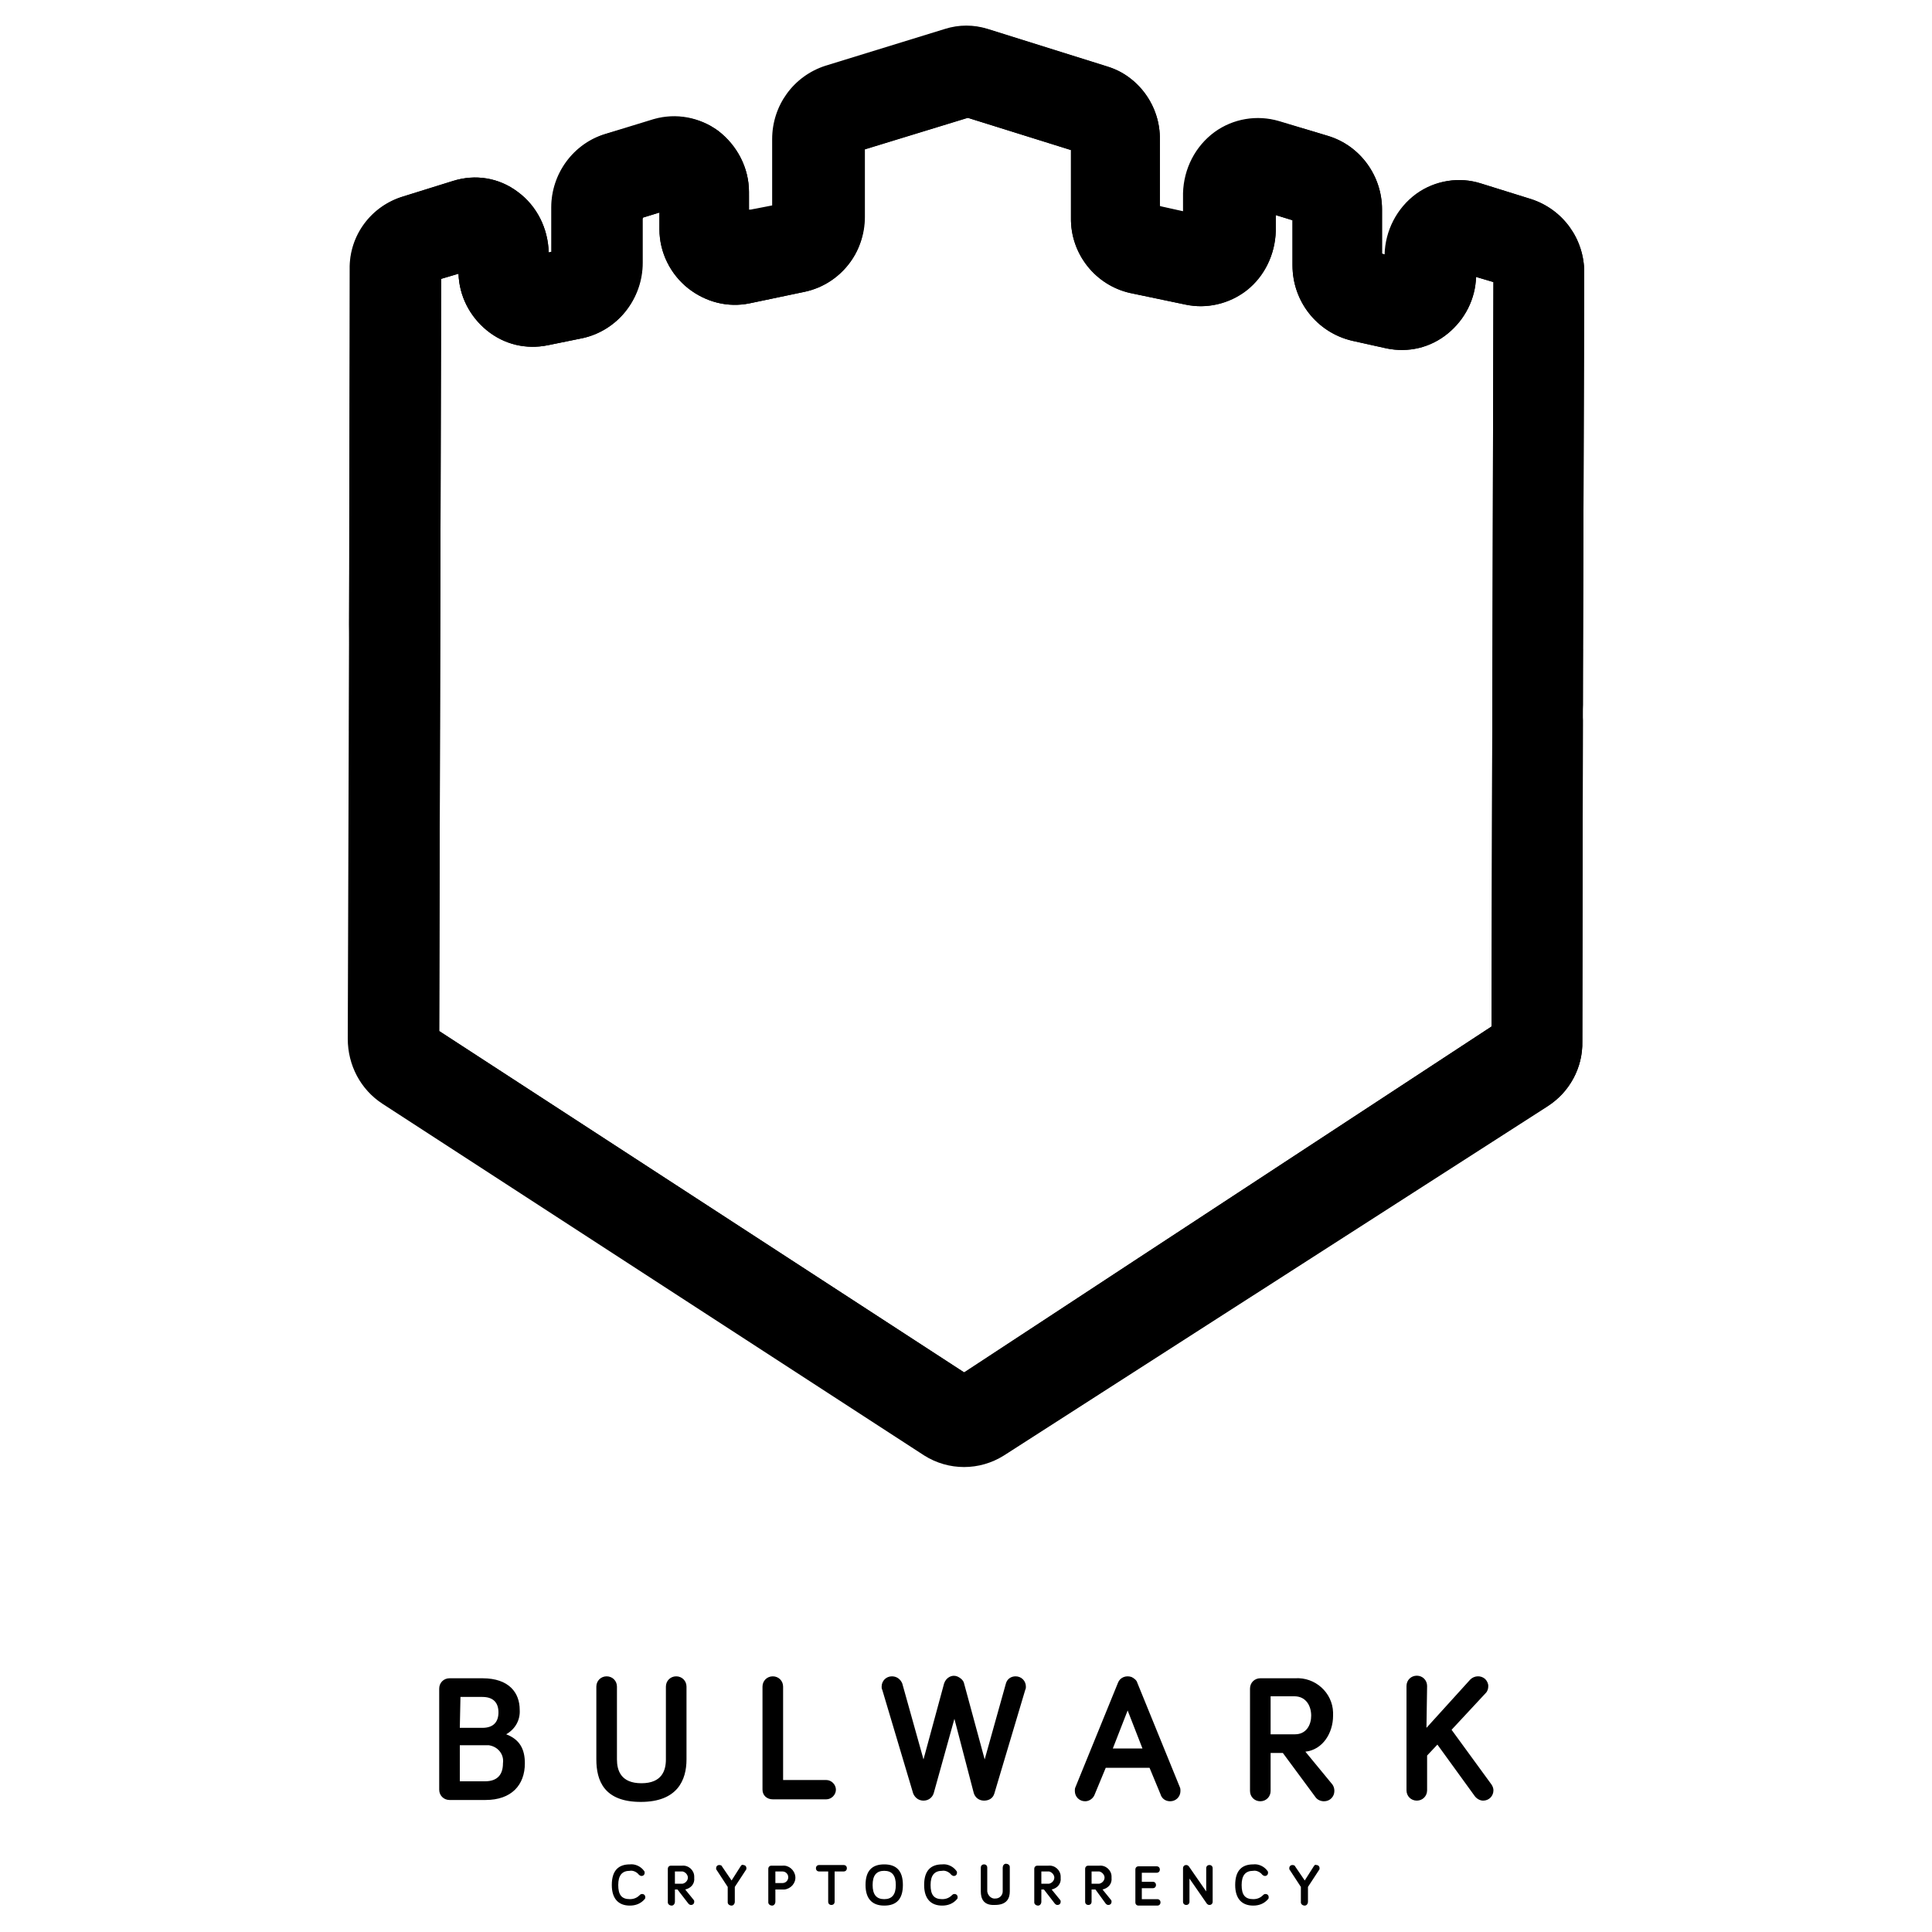
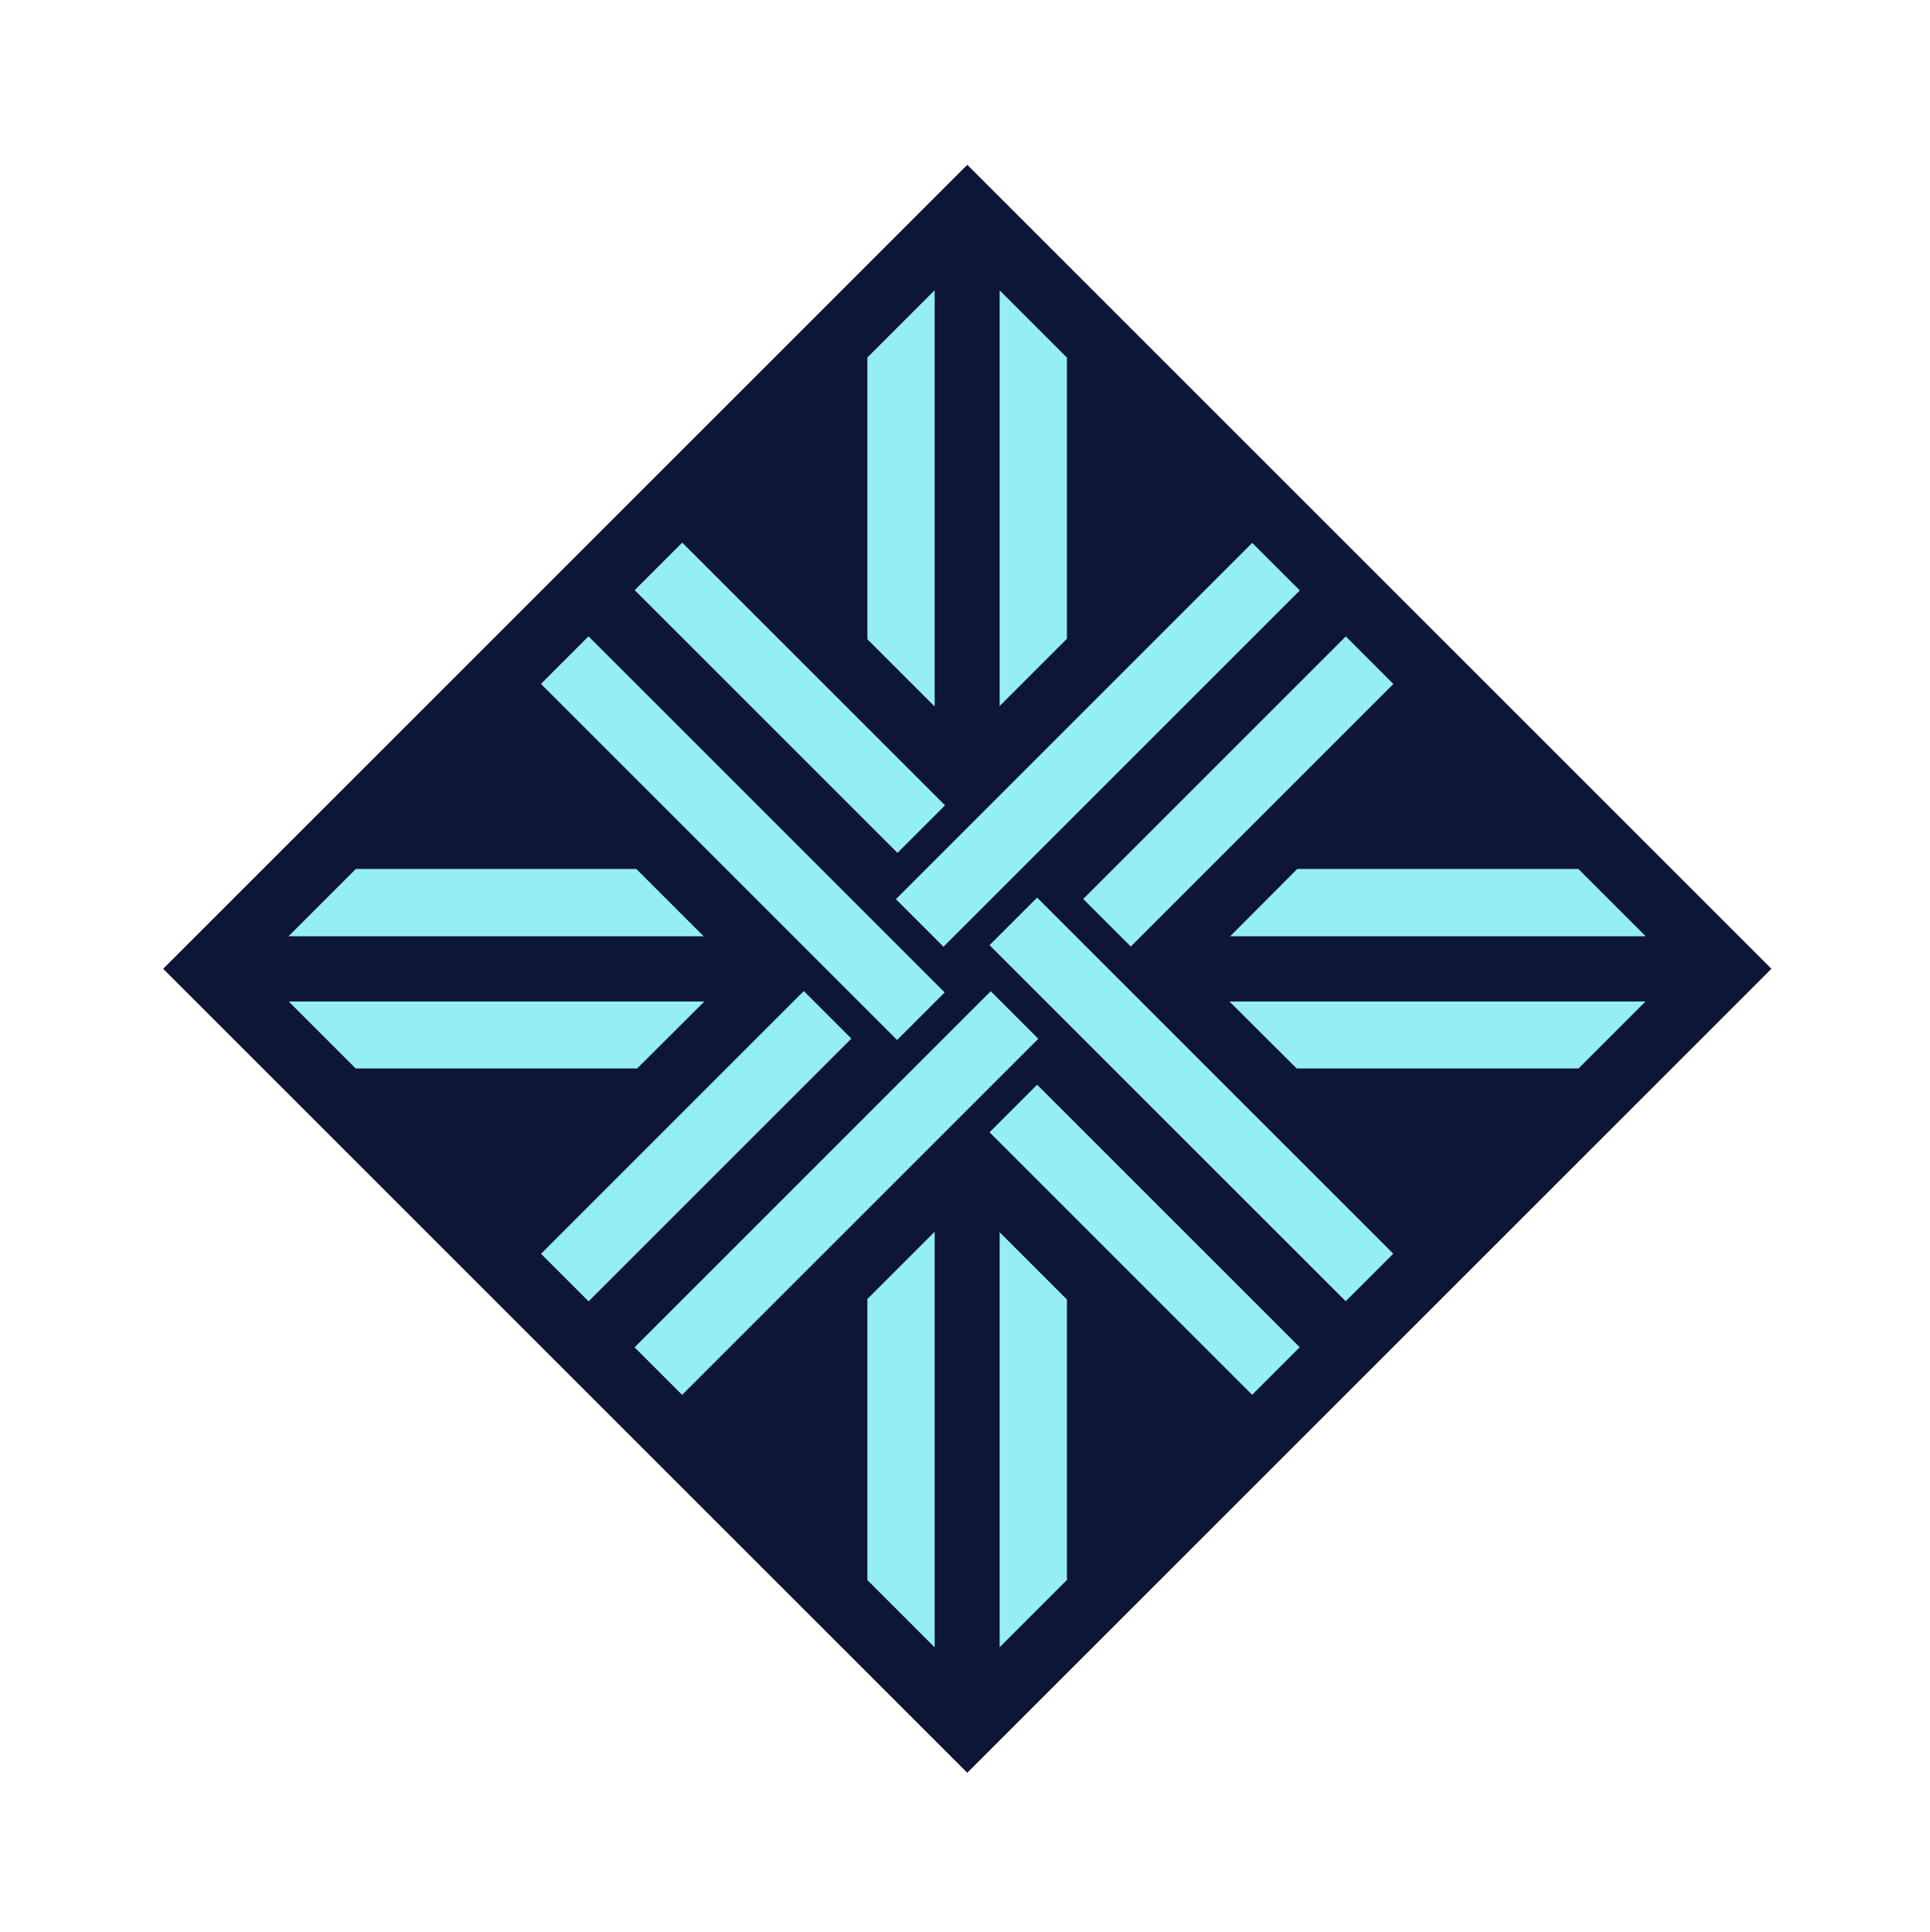
- <svg xmlns="http://www.w3.org/2000/svg" xmlns:xlink="http://www.w3.org/1999/xlink" viewBox="0 0 300 300" enable-background="new 0 0 300 300">
-   <style type="text/css">.st0{clip-path:url(#SVGID_2_);} .st1{opacity:0.19;enable-background:new ;}</style>
-   <g id="Layer_1-2">
-     <path d="M69.8 279.5c-.9 0-1.6-.7-1.6-1.6v-15.7c0-.9.7-1.6 1.6-1.6h5.1c4.2 0 5.8 2.3 5.8 4.9.1 1.6-.7 3-2.1 3.8 2.1.8 2.9 2.3 2.9 4.5 0 3.4-2.1 5.7-6.1 5.7h-5.6zm1.6-11.2h3.5c1.8 0 2.5-1 2.5-2.4s-.7-2.4-2.5-2.4h-3.4l-.1 4.8zm0 8.3h3.9c2 0 2.8-1.1 2.8-2.8.2-1.4-.8-2.6-2.2-2.8h-4.5v5.6zm21.2-3.4v-11.3c0-.9.7-1.6 1.6-1.6s1.6.7 1.6 1.6v11.3c0 1.7.6 3.7 3.8 3.7 3.2 0 3.8-2 3.8-3.7v-11.3c0-.9.7-1.6 1.6-1.6.9 0 1.6.7 1.6 1.6v11.3c0 3.2-1.4 6.6-7.1 6.6s-6.9-3.3-6.9-6.6zm35.7 3.2c.8 0 1.5.7 1.5 1.5s-.7 1.5-1.5 1.5h-8.3c-.9 0-1.6-.6-1.6-1.5v-16c0-.9.7-1.6 1.6-1.6s1.6.7 1.6 1.6v14.5h6.7zm19.9-9.5l-3.2 11.5c-.2.7-.8 1.2-1.6 1.2-.7 0-1.3-.4-1.6-1.1l-4.8-16.1c-.1-.2-.1-.3-.1-.5 0-.9.7-1.6 1.6-1.6.7 0 1.3.4 1.6 1.1l3.3 11.8 3.2-11.8c.3-.9 1.2-1.4 2-1.1.5.2 1 .6 1.1 1.1l3.2 11.8 3.3-11.8c.2-.7.8-1.1 1.5-1.1.9 0 1.6.7 1.6 1.6 0 .2 0 .3-.1.5l-4.8 16.1c-.2.7-.8 1.1-1.6 1.1s-1.4-.5-1.6-1.2l-3-11.5zm23.5 7.6l-1.7 4.1c-.2.6-.8 1.1-1.5 1.1-.9 0-1.6-.7-1.6-1.6 0-.2 0-.4.1-.6l6.6-16.2c.3-.8 1.2-1.2 2.1-.9.4.2.8.5.9.9l6.6 16.2c.1.2.1.4.1.6 0 .9-.7 1.6-1.6 1.6-.7 0-1.3-.4-1.5-1.1l-1.7-4.1h-6.8zm3.4-8.9l-2.3 5.9h4.6l-2.3-5.9zm22.2 6.6v5.9c0 .9-.7 1.6-1.6 1.6s-1.6-.7-1.6-1.6v-15.9c0-.9.7-1.6 1.6-1.6h5.4c3.1-.2 5.8 2.2 5.9 5.3v.5c0 2.7-1.6 5.3-4.3 5.6l4.2 5.1c.2.3.3.6.3 1 0 .9-.7 1.6-1.6 1.6-.5 0-1-.2-1.3-.6l-5.1-6.9h-1.9zm0-8.8v5.9h3.8c1.8 0 2.5-1.4 2.5-2.9s-.8-3-2.6-3h-3.7zm24.2 4.9l6.8-7.5c.6-.6 1.6-.7 2.3-.1.3.3.5.7.5 1.1 0 .4-.1.8-.4 1.1l-5.3 5.7 6.2 8.5c.2.3.3.6.3.9 0 .9-.7 1.6-1.6 1.6-.5 0-1-.3-1.3-.7l-5.8-8-1.6 1.7v5.4c0 .9-.7 1.6-1.6 1.6-.9 0-1.6-.7-1.6-1.6v-16.2c0-.9.7-1.6 1.6-1.6.9 0 1.6.7 1.6 1.6l-.1 6.5zm-151.7 11.2c-.9 0-1.6-.7-1.6-1.6v-15.7c0-.9.7-1.6 1.6-1.6h5.1c4.2 0 5.8 2.3 5.8 4.9.1 1.6-.7 3-2.1 3.8 2.1.8 2.9 2.3 2.9 4.5 0 3.4-2.1 5.7-6.1 5.7h-5.6zm1.6-11.2h3.5c1.8 0 2.5-1 2.5-2.4s-.7-2.4-2.5-2.4h-3.4l-.1 4.8zm0 8.3h3.9c2 0 2.8-1.1 2.8-2.8.2-1.4-.8-2.6-2.2-2.8h-4.5v5.6zm21.2-3.4v-11.3c0-.9.7-1.6 1.6-1.6s1.6.7 1.6 1.6v11.3c0 1.7.6 3.7 3.8 3.7 3.2 0 3.8-2 3.8-3.7v-11.3c0-.9.7-1.6 1.6-1.6.9 0 1.6.7 1.6 1.6v11.3c0 3.2-1.4 6.6-7.1 6.6s-6.9-3.3-6.9-6.6zm35.7 3.2c.8 0 1.5.7 1.5 1.5s-.7 1.5-1.5 1.5h-8.3c-.9 0-1.6-.6-1.6-1.5v-16c0-.9.7-1.6 1.6-1.6s1.6.7 1.6 1.6v14.5h6.7zm19.9-9.5l-3.2 11.5c-.2.7-.8 1.2-1.6 1.2-.7 0-1.3-.4-1.6-1.1l-4.8-16.1c-.1-.2-.1-.3-.1-.5 0-.9.7-1.6 1.6-1.6.7 0 1.3.4 1.6 1.1l3.3 11.8 3.2-11.8c.3-.9 1.2-1.4 2-1.1.5.2 1 .6 1.1 1.1l3.2 11.8 3.3-11.8c.2-.7.8-1.1 1.5-1.1.9 0 1.6.7 1.6 1.6 0 .2 0 .3-.1.5l-4.8 16.1c-.2.7-.8 1.1-1.6 1.1s-1.4-.5-1.6-1.2l-3-11.5zm23.5 7.6l-1.7 4.1c-.2.6-.8 1.1-1.5 1.1-.9 0-1.6-.7-1.6-1.6 0-.2 0-.4.1-.6l6.6-16.2c.3-.8 1.2-1.2 2.1-.9.4.2.8.5.9.9l6.6 16.2c.1.2.1.4.1.6 0 .9-.7 1.6-1.6 1.6-.7 0-1.3-.4-1.5-1.1l-1.7-4.1h-6.8zm3.4-8.9l-2.3 5.9h4.6l-2.3-5.9zm22.2 6.6v5.9c0 .9-.7 1.6-1.6 1.6s-1.6-.7-1.6-1.6v-15.9c0-.9.7-1.6 1.6-1.6h5.4c3.1-.2 5.8 2.2 5.9 5.3v.5c0 2.7-1.6 5.3-4.3 5.6l4.2 5.1c.2.3.3.6.3 1 0 .9-.7 1.6-1.6 1.6-.5 0-1-.2-1.3-.6l-5.1-6.9h-1.9zm0-8.8v5.9h3.8c1.7 0 2.5-1.4 2.5-2.9s-.8-3-2.6-3h-3.7zm24.2 4.9l6.8-7.5c.6-.6 1.6-.7 2.3-.1.3.3.5.7.5 1.1 0 .4-.1.8-.4 1.1l-5.3 5.7 6.2 8.5c.2.3.3.6.3.9 0 .9-.7 1.6-1.6 1.6-.5 0-1-.3-1.3-.7l-5.8-8-1.6 1.7v5.4c0 .9-.7 1.6-1.6 1.6-.9 0-1.6-.7-1.6-1.6v-16.2c0-.9.7-1.6 1.6-1.6.9 0 1.6.7 1.6 1.6l-.1 6.5zm-126.5 24.4c0-2.2 1-3.2 2.8-3.2.8-.1 1.7.3 2.2 1 .1.1.1.2.1.3 0 .3-.2.5-.5.5-.1 0-.3-.1-.4-.2-.3-.4-.9-.7-1.4-.6-1.2 0-1.8.7-1.8 2.2s.5 2.2 1.8 2.2c.6 0 1.1-.2 1.5-.6.1-.1.2-.2.4-.2.3 0 .5.2.5.5 0 .1 0 .2-.1.3-.6.7-1.4 1-2.3 1-1.7 0-2.8-1-2.8-3.2zm9.8.7v1.9c0 .3-.2.6-.5.6s-.6-.2-.6-.5v-5.2c0-.3.2-.5.5-.5h1.7c1-.1 1.9.7 1.9 1.7v.2c.1.9-.5 1.6-1.4 1.8l1.3 1.6c.1.1.1.2.1.3 0 .3-.2.5-.5.5-.2 0-.3-.1-.4-.2l-1.7-2.2h-.4zm0-2.8v1.9h1.2c.5-.1.9-.6.8-1.1-.1-.4-.4-.7-.8-.8h-1.2zm8.8 1.4l1.4-2.2c.1-.2.3-.3.4-.2.3 0 .5.2.5.5 0 .1 0 .2-.1.3l-1.7 2.6v2.3c0 .3-.2.6-.5.6s-.6-.2-.6-.5v-2.4l-1.7-2.6c-.1-.1-.1-.2-.1-.3 0-.3.2-.5.5-.5.2 0 .4.1.4.2l1.5 2.2zm6.8 1.4v1.9c0 .3-.2.6-.5.6s-.6-.2-.6-.5v-5.2c0-.3.2-.5.5-.5h1.7c1-.1 1.9.7 2 1.7s-.7 1.9-1.7 2h-1.4zm0-2.8v1.8h1.1c.5 0 .9-.4.9-.9s-.4-.9-.9-.9h-1.1zm9.2 0v4.7c0 .3-.2.5-.5.5s-.5-.2-.5-.5v-4.7h-1.4c-.3 0-.5-.2-.5-.5s.2-.5.5-.5h3.8c.3 0 .5.2.5.5s-.2.5-.5.5h-1.4zm4.8 2.1c0-2.2 1-3.2 2.9-3.2s2.9 1 2.9 3.2-1 3.2-2.9 3.2-2.9-1.1-2.9-3.2zm1.1 0c0 1.5.6 2.2 1.8 2.2s1.8-.7 1.8-2.2c0-1.5-.6-2.2-1.8-2.2s-1.8.7-1.8 2.2zm8 0c0-2.2 1-3.2 2.8-3.2.8-.1 1.7.3 2.2 1 .1.1.1.2.1.3 0 .3-.2.5-.5.5-.1 0-.3-.1-.4-.2-.3-.4-.9-.7-1.4-.6-1.2 0-1.8.7-1.8 2.2s.5 2.2 1.8 2.2c.6 0 1.1-.2 1.5-.6.1-.1.2-.2.4-.2.3 0 .5.2.5.5 0 .1 0 .2-.1.3-.6.7-1.4 1-2.3 1-1.7 0-2.8-1-2.8-3.2zm8.8 1v-3.7c0-.3.2-.5.5-.5s.5.2.5.5v3.7c.1.7.7 1.2 1.3 1.1.6 0 1.1-.5 1.1-1.1v-3.7c0-.3.2-.6.5-.6s.6.2.6.5v3.8c0 1-.4 2.1-2.3 2.1-1.8.1-2.2-1-2.2-2.1zm9.4-.3v1.9c0 .3-.2.6-.5.6s-.6-.2-.6-.5v-5.2c0-.3.2-.5.5-.5h1.7c1-.1 1.9.7 1.9 1.7v.2c.1.9-.5 1.6-1.4 1.8l1.3 1.6c.1.1.1.2.1.3 0 .3-.2.5-.5.5-.2 0-.3-.1-.4-.2l-1.7-2.2h-.4zm0-2.8v1.9h1.2c.5-.1.9-.6.8-1.1-.1-.4-.4-.7-.8-.8h-1.2zm7.8 2.8v1.9c0 .3-.2.5-.5.5s-.5-.2-.5-.5v-5.1c0-.3.2-.5.5-.5h1.7c1-.1 1.9.7 1.9 1.7v.2c.1.9-.5 1.6-1.4 1.8l1.3 1.6c.1.1.1.2.1.3 0 .3-.2.5-.5.5-.2 0-.3-.1-.4-.2l-1.6-2.2h-.6zm0-2.8v1.9h1.2c.5-.1.9-.6.8-1.1-.1-.4-.4-.7-.8-.8h-1.2zm7.8 1.6h1.7c.3 0 .5.2.5.5s-.2.5-.5.5h-1.7v1.7h2.4c.3 0 .5.2.5.5s-.2.5-.5.5h-2.9c-.3 0-.5-.2-.5-.5v-5.1c0-.3.2-.5.5-.5h2.8c.3 0 .5.2.5.5s-.2.5-.5.5h-2.3v1.4zm11-2.1v5.2c0 .3-.2.5-.5.5-.2 0-.3-.1-.4-.2l-2.7-3.9v3.6c0 .3-.2.5-.5.5s-.5-.2-.5-.5v-5.2c0-.3.2-.5.5-.5.2 0 .3.1.4.2l2.7 3.9v-3.6c0-.3.2-.5.5-.5s.5.2.5.5zm3.5 2.6c0-2.2 1-3.2 2.8-3.2.8-.1 1.7.3 2.2 1 .1.1.1.2.1.3 0 .3-.2.5-.5.5-.1 0-.3-.1-.4-.2-.3-.4-.9-.7-1.4-.6-1.2 0-1.8.7-1.8 2.2s.5 2.2 1.8 2.2c.6 0 1.1-.2 1.5-.6.1-.1.2-.2.4-.2.3 0 .5.2.5.5 0 .1 0 .2-.1.3-.6.7-1.4 1-2.3 1-1.7 0-2.8-1-2.8-3.2zm10.8-.7l1.4-2.2c.1-.2.3-.3.4-.2.3 0 .5.2.5.5 0 .1 0 .2-.1.3l-1.7 2.6v2.3c0 .3-.2.6-.5.6s-.6-.2-.6-.5v-2.4l-1.7-2.6c-.1-.1-.1-.2-.1-.3 0-.3.2-.5.5-.5.2 0 .4.1.4.2l1.5 2.2zm35.1-261.1l-7.7-2.4c-3.4-1.1-7.2-.5-10.1 1.6-3 2.2-4.8 5.7-4.9 9.4l-.4-.1v-6.9c0-5.2-3.4-9.9-8.4-11.4l-7.6-2.3c-3.4-1-7.1-.4-10 1.7-3 2.2-4.8 5.7-4.9 9.5v2.8l-3.6-.8v-10.3c.1-5.2-3.3-9.9-8.2-11.4l-18.5-5.8c-2.2-.7-4.5-.7-6.7 0l-18.5 5.7c-5 1.6-8.3 6.2-8.3 11.4v10.3l-3.6.7v-2.8c0-3.7-1.8-7.2-4.8-9.5-2.9-2.1-6.5-2.8-10-1.8l-7.5 2.3c-5 1.5-8.4 6.2-8.4 11.4v6.9l-.4.1c-.1-3.7-1.8-7.2-4.8-9.4-2.9-2.2-6.6-2.8-10.1-1.7l-7.7 2.4c-5 1.5-8.4 6.1-8.3 11.3l-.1 58.2-.2 61.3c0 4.1 2 7.9 5.4 10.1l84.1 54.6c3.8 2.4 8.6 2.4 12.4 0l84.4-54.2c3.4-2.2 5.5-6 5.4-10.1l.1-57.5.2-61.9c0-5.2-3.3-9.8-8.3-11.4zm-88 182.2l-81.5-53 .3-116.8 2.7-.8c.1 3.4 1.7 6.6 4.4 8.8 2.7 2.2 6.1 3 9.5 2.3l5.4-1.1c5.4-1.2 9.3-6.1 9.3-11.7v-7l2.6-.8v2.6c0 3.6 1.7 7 4.5 9.2 2.7 2.1 6.1 3 9.5 2.3l8.6-1.8c5.5-1.2 9.3-6.1 9.3-11.6v-10.5l16-4.9 16 5v10.5c-.1 5.6 3.8 10.5 9.2 11.7l8.6 1.8c3.3.7 6.8-.1 9.5-2.2 2.8-2.2 4.4-5.6 4.5-9.2v-2.5l2.6.8v7c0 5.6 3.8 10.4 9.2 11.7l5.4 1.2c3.4.7 6.8-.1 9.5-2.3 2.7-2.2 4.3-5.4 4.4-8.8l2.7.8-.3 115.6-81.9 53.7z" />
-     <defs>
-       <path id="SVGID_1_" d="M237.7 30.9l-7.7-2.4c-3.4-1.1-7.2-.5-10.1 1.6-3 2.2-4.8 5.7-4.9 9.4l-.4-.1v-6.9c0-5.2-3.4-9.9-8.4-11.4l-7.6-2.3c-3.4-1-7.1-.4-10 1.7-3 2.2-4.8 5.7-4.9 9.5v2.8l-3.6-.8v-10.3c.1-5.2-3.3-9.9-8.2-11.4l-18.5-5.8c-2.2-.7-4.5-.7-6.7 0l-18.5 5.7c-5 1.6-8.3 6.2-8.3 11.4v10.3l-3.6.7v-2.8c0-3.7-1.8-7.2-4.8-9.5-2.9-2.1-6.5-2.8-10-1.8l-7.5 2.3c-5 1.5-8.4 6.2-8.4 11.4v6.9l-.4.1c-.1-3.7-1.8-7.2-4.8-9.4-2.9-2.2-6.6-2.8-10.1-1.7l-7.7 2.4c-5 1.5-8.4 6.1-8.3 11.3l-.1 58.2-.2 61.3c0 4.1 2 7.9 5.4 10.1l84.1 54.6c3.8 2.4 8.6 2.4 12.4 0l84.4-54.2c3.4-2.2 5.5-6 5.4-10.1l.1-57.5.2-61.9c0-5.2-3.3-9.8-8.3-11.4zm-88 182.2l-81.5-53 .3-116.8 2.7-.8c.1 3.4 1.7 6.6 4.4 8.8 2.7 2.2 6.1 3 9.5 2.3l5.4-1.1c5.4-1.2 9.3-6.1 9.3-11.7v-7l2.6-.8v2.6c0 3.6 1.7 7 4.5 9.2 2.7 2.1 6.1 3 9.5 2.3l8.6-1.8c5.5-1.2 9.3-6.1 9.3-11.6v-10.5l16-4.9 16 5v10.5c-.1 5.6 3.8 10.5 9.2 11.7l8.6 1.8c3.3.7 6.8-.1 9.5-2.2 2.8-2.2 4.4-5.6 4.5-9.2v-2.5l2.6.8v7c0 5.6 3.8 10.4 9.2 11.7l5.4 1.2c3.4.7 6.8-.1 9.5-2.3 2.7-2.2 4.3-5.4 4.4-8.8l2.7.8-.3 115.6-81.9 53.7z" />
-     </defs>
-     <clipPath id="SVGID_2_">
-       <use xlink:href="#SVGID_1_" overflow="visible" />
-     </clipPath>
-     <g class="st0">
-       <path d="M237.8 30.9l-7.7-2.4c-3.4-1.1-7.2-.5-10.1 1.6-3 2.2-4.8 5.7-4.9 9.4l-.4-.1v-6.9c0-5.2-3.4-9.9-8.4-11.4l-7.6-2.2c-3.4-1-7.1-.4-10 1.7-3 2.2-4.8 5.7-4.9 9.5v2.8l-3.6-.8.1-10.3c.1-5.2-3.3-9.9-8.2-11.4l-18.5-5.8c-2.2-.7-4.5-.7-6.7 0l-18.5 5.7c-5 1.6-8.3 6.2-8.3 11.4v10.3l-3.6.7v-2.8c0-3.7-1.8-7.2-4.8-9.5-2.9-2.1-6.5-2.8-10-1.8l-7.6 2.2c-5 1.5-8.4 6.2-8.4 11.4v6.9l-.4.1c-.1-3.7-1.8-7.2-4.8-9.4-2.9-2.2-6.6-2.8-10.1-1.7l-7.7 2.4c-5 1.5-8.4 6.1-8.3 11.3l-.2 58.2c.1-37.4 14.2-56.6 14.2-56.6l2.7-.8c.1 3.4 1.7 6.6 4.4 8.8 2.7 2.2 6.1 3 9.5 2.3l5.4-1.1c5.4-1.2 9.3-6.1 9.3-11.6v-7l2.6-.8v2.6c0 3.6 1.7 7 4.5 9.2 2.7 2.1 6.1 3 9.5 2.3l8.6-1.8c5.5-1.2 9.3-6.1 9.3-11.6v-10.7l16-4.9 16 5v10.5c-.1 5.6 3.8 10.5 9.2 11.7l8.6 1.8c3.3.7 6.8-.1 9.5-2.2 2.8-2.2 4.5-5.6 4.6-9.2v-2.5l2.6.8v7c0 5.6 3.8 10.4 9.2 11.7l5.4 1.2c3.4.7 6.8-.1 9.5-2.3 2.7-2.2 4.3-5.4 4.4-8.8l2.7.8-.3 116.8s14.2-19 14.3-56.4l.2-61.9c-.1-5.2-3.4-9.8-8.3-11.4zm-88 182.2l-81.5-53 .2-116.8s-14.1 19.3-14.2 56.6l-.1 61.2c0 4.1 2 7.9 5.4 10.1l84.1 54.6c3.8 2.4 8.6 2.4 12.4 0l84.4-54.2c3.4-2.2 5.5-6 5.4-10.1l.1-57.5c-.1 37.4-14.3 55.2-14.3 55.2l-81.9 53.9z" />
-       <circle class="st1" cx="60.8" cy="53.6" r="60.2" />
-       <circle class="st1" cx="239.2" cy="160.6" r="60.2" />
+ <svg xmlns="http://www.w3.org/2000/svg" xmlns:xlink="http://www.w3.org/1999/xlink" version="1.1" id="svg2" x="0px" y="0px" viewBox="0 0 771.6 772.8" style="enable-background:new 0 0 771.6 772.8;" xml:space="preserve">
+   <style type="text/css">
+ 	.st0{fill:#0D1637;}
+ 	.st1{clip-path:url(#SVGID_2_);}
+ 	.st2{fill:#94EEF2;}
+ 	.st3{clip-path:url(#SVGID_4_);}
+ </style>
+   <g>
+     <g>
+       <rect x="159.5" y="160.2" transform="matrix(0.7071 -0.7071 0.7071 0.7071 -160.7286 387.025)" class="st0" width="454.7" height="454.7" />
+     </g>
+     <g>
+       <defs>
+         <rect id="SVGID_1_" x="185.7" y="186.4" transform="matrix(0.7071 -0.7071 0.7071 0.7071 -160.7286 387.025)" width="402.2" height="402.2" />
+       </defs>
+       <clipPath id="SVGID_2_">
+         <use xlink:href="#SVGID_1_" style="overflow:visible;" />
+       </clipPath>
+       <g class="st1">
+         <g>
+           <g>
+             <rect x="259.6" y="101.4" transform="matrix(0.7071 -0.7071 0.7071 0.7071 -87.1167 262.242)" class="st2" width="26.9" height="269.8" />
+           </g>
+           <g>
+             <rect x="505.9" y="321.3" transform="matrix(0.7071 -0.7071 0.7071 0.7071 -189.1602 508.5968)" class="st2" width="26.9" height="322.7" />
+           </g>
+         </g>
+         <g>
+           <g>
+             <rect x="130.3" y="506.6" transform="matrix(0.7071 -0.7071 0.7071 0.7071 -282.3006 358.5936)" class="st2" width="322.7" height="26.9" />
+           </g>
+           <g>
+             <rect x="403.2" y="260.3" transform="matrix(0.7071 -0.7071 0.7071 0.7071 -35.9459 460.637)" class="st2" width="269.8" height="26.9" />
+           </g>
+         </g>
+         <g>
+           <g>
+             <rect x="320.5" y="241.6" transform="matrix(0.7071 -0.7071 0.7071 0.7071 -39.1566 415.4564)" class="st2" width="322.7" height="26.9" />
+           </g>
+           <g>
+             <rect x="100.7" y="487.9" transform="matrix(0.7071 -0.7071 0.7071 0.7071 -285.5113 313.4129)" class="st2" width="269.8" height="26.9" />
+           </g>
+         </g>
+         <g>
+           <g>
+             <rect x="240.8" y="131" transform="matrix(0.7071 -0.7071 0.7071 0.7071 -132.2968 265.4527)" class="st2" width="26.9" height="322.7" />
+           </g>
+           <g>
+             <rect x="487.2" y="403.9" transform="matrix(0.7071 -0.7071 0.7071 0.7071 -234.3403 511.8075)" class="st2" width="26.9" height="269.8" />
+           </g>
+         </g>
+         <g>
+           <g>
+             <polygon class="st2" points="426.7,255.5 426.7,65.2 399.8,65.2 399.8,282.4      " />
+           </g>
+           <g>
+             <polygon class="st2" points="254.5,347.6 64.5,347.6 64.5,374.5 281.4,374.5      " />
+           </g>
+           <g>
+             <polygon class="st2" points="373.8,282.6 373.8,65.2 346.9,65.2 346.9,255.7      " />
+           </g>
+           <g>
+             <polygon class="st2" points="281.7,400.6 64.5,400.6 64.5,427.4 254.8,427.4      " />
+           </g>
+           <g>
+             <polygon class="st2" points="518.6,427.4 709.2,427.4 709.2,400.6 491.7,400.6      " />
+           </g>
+           <g>
+             <polygon class="st2" points="492,374.5 709.2,374.5 709.2,347.6 518.8,347.6      " />
+           </g>
+           <g>
+             <polygon class="st2" points="399.8,492.9 399.8,709.9 426.7,709.9 426.7,519.8      " />
+           </g>
+           <g>
+             <polygon class="st2" points="346.9,519.6 346.9,709.9 373.8,709.9 373.8,492.7      " />
+           </g>
+         </g>
+       </g>
+     </g>
+   </g>
+   <g>
+     <g>
+       <rect x="159.5" y="160.2" transform="matrix(0.7071 -0.7071 0.7071 0.7071 -160.7286 387.025)" class="st0" width="454.7" height="454.7" />
+     </g>
+     <g>
+       <defs>
+         <rect id="SVGID_3_" x="185.7" y="186.4" transform="matrix(0.7071 -0.7071 0.7071 0.7071 -160.7286 387.025)" width="402.2" height="402.2" />
+       </defs>
+       <clipPath id="SVGID_4_">
+         <use xlink:href="#SVGID_3_" style="overflow:visible;" />
+       </clipPath>
+       <g class="st3">
+         <g>
+           <g>
+             <rect x="259.6" y="101.4" transform="matrix(0.7071 -0.7071 0.7071 0.7071 -87.1167 262.242)" class="st2" width="26.9" height="269.8" />
+           </g>
+           <g>
+             <rect x="505.9" y="321.3" transform="matrix(0.7071 -0.7071 0.7071 0.7071 -189.1602 508.5968)" class="st2" width="26.9" height="322.7" />
+           </g>
+         </g>
+         <g>
+           <g>
+             <rect x="130.3" y="506.6" transform="matrix(0.7071 -0.7071 0.7071 0.7071 -282.3006 358.5936)" class="st2" width="322.7" height="26.9" />
+           </g>
+           <g>
+             <rect x="403.2" y="260.3" transform="matrix(0.7071 -0.7071 0.7071 0.7071 -35.9459 460.637)" class="st2" width="269.8" height="26.9" />
+           </g>
+         </g>
+         <g>
+           <g>
+             <rect x="320.5" y="241.6" transform="matrix(0.7071 -0.7071 0.7071 0.7071 -39.1566 415.4564)" class="st2" width="322.7" height="26.9" />
+           </g>
+           <g>
+             <rect x="100.7" y="487.9" transform="matrix(0.7071 -0.7071 0.7071 0.7071 -285.5113 313.4129)" class="st2" width="269.8" height="26.9" />
+           </g>
+         </g>
+         <g>
+           <g>
+             <rect x="240.8" y="131" transform="matrix(0.7071 -0.7071 0.7071 0.7071 -132.2968 265.4527)" class="st2" width="26.9" height="322.7" />
+           </g>
+           <g>
+             <rect x="487.2" y="403.9" transform="matrix(0.7071 -0.7071 0.7071 0.7071 -234.3403 511.8075)" class="st2" width="26.9" height="269.8" />
+           </g>
+         </g>
+         <g>
+           <g>
+             <polygon class="st2" points="426.7,255.5 426.7,65.2 399.8,65.2 399.8,282.4      " />
+           </g>
+           <g>
+             <polygon class="st2" points="254.5,347.6 64.5,347.6 64.5,374.5 281.4,374.5      " />
+           </g>
+           <g>
+             <polygon class="st2" points="373.8,282.6 373.8,65.2 346.9,65.2 346.9,255.7      " />
+           </g>
+           <g>
+             <polygon class="st2" points="281.7,400.6 64.5,400.6 64.5,427.4 254.8,427.4      " />
+           </g>
+           <g>
+             <polygon class="st2" points="518.6,427.4 709.2,427.4 709.2,400.6 491.7,400.6      " />
+           </g>
+           <g>
+             <polygon class="st2" points="492,374.5 709.2,374.5 709.2,347.6 518.8,347.6      " />
+           </g>
+           <g>
+             <polygon class="st2" points="399.8,492.9 399.8,709.9 426.7,709.9 426.7,519.8      " />
+           </g>
+           <g>
+             <polygon class="st2" points="346.9,519.6 346.9,709.9 373.8,709.9 373.8,492.7      " />
+           </g>
+         </g>
+       </g>
    </g>
  </g>
</svg>
